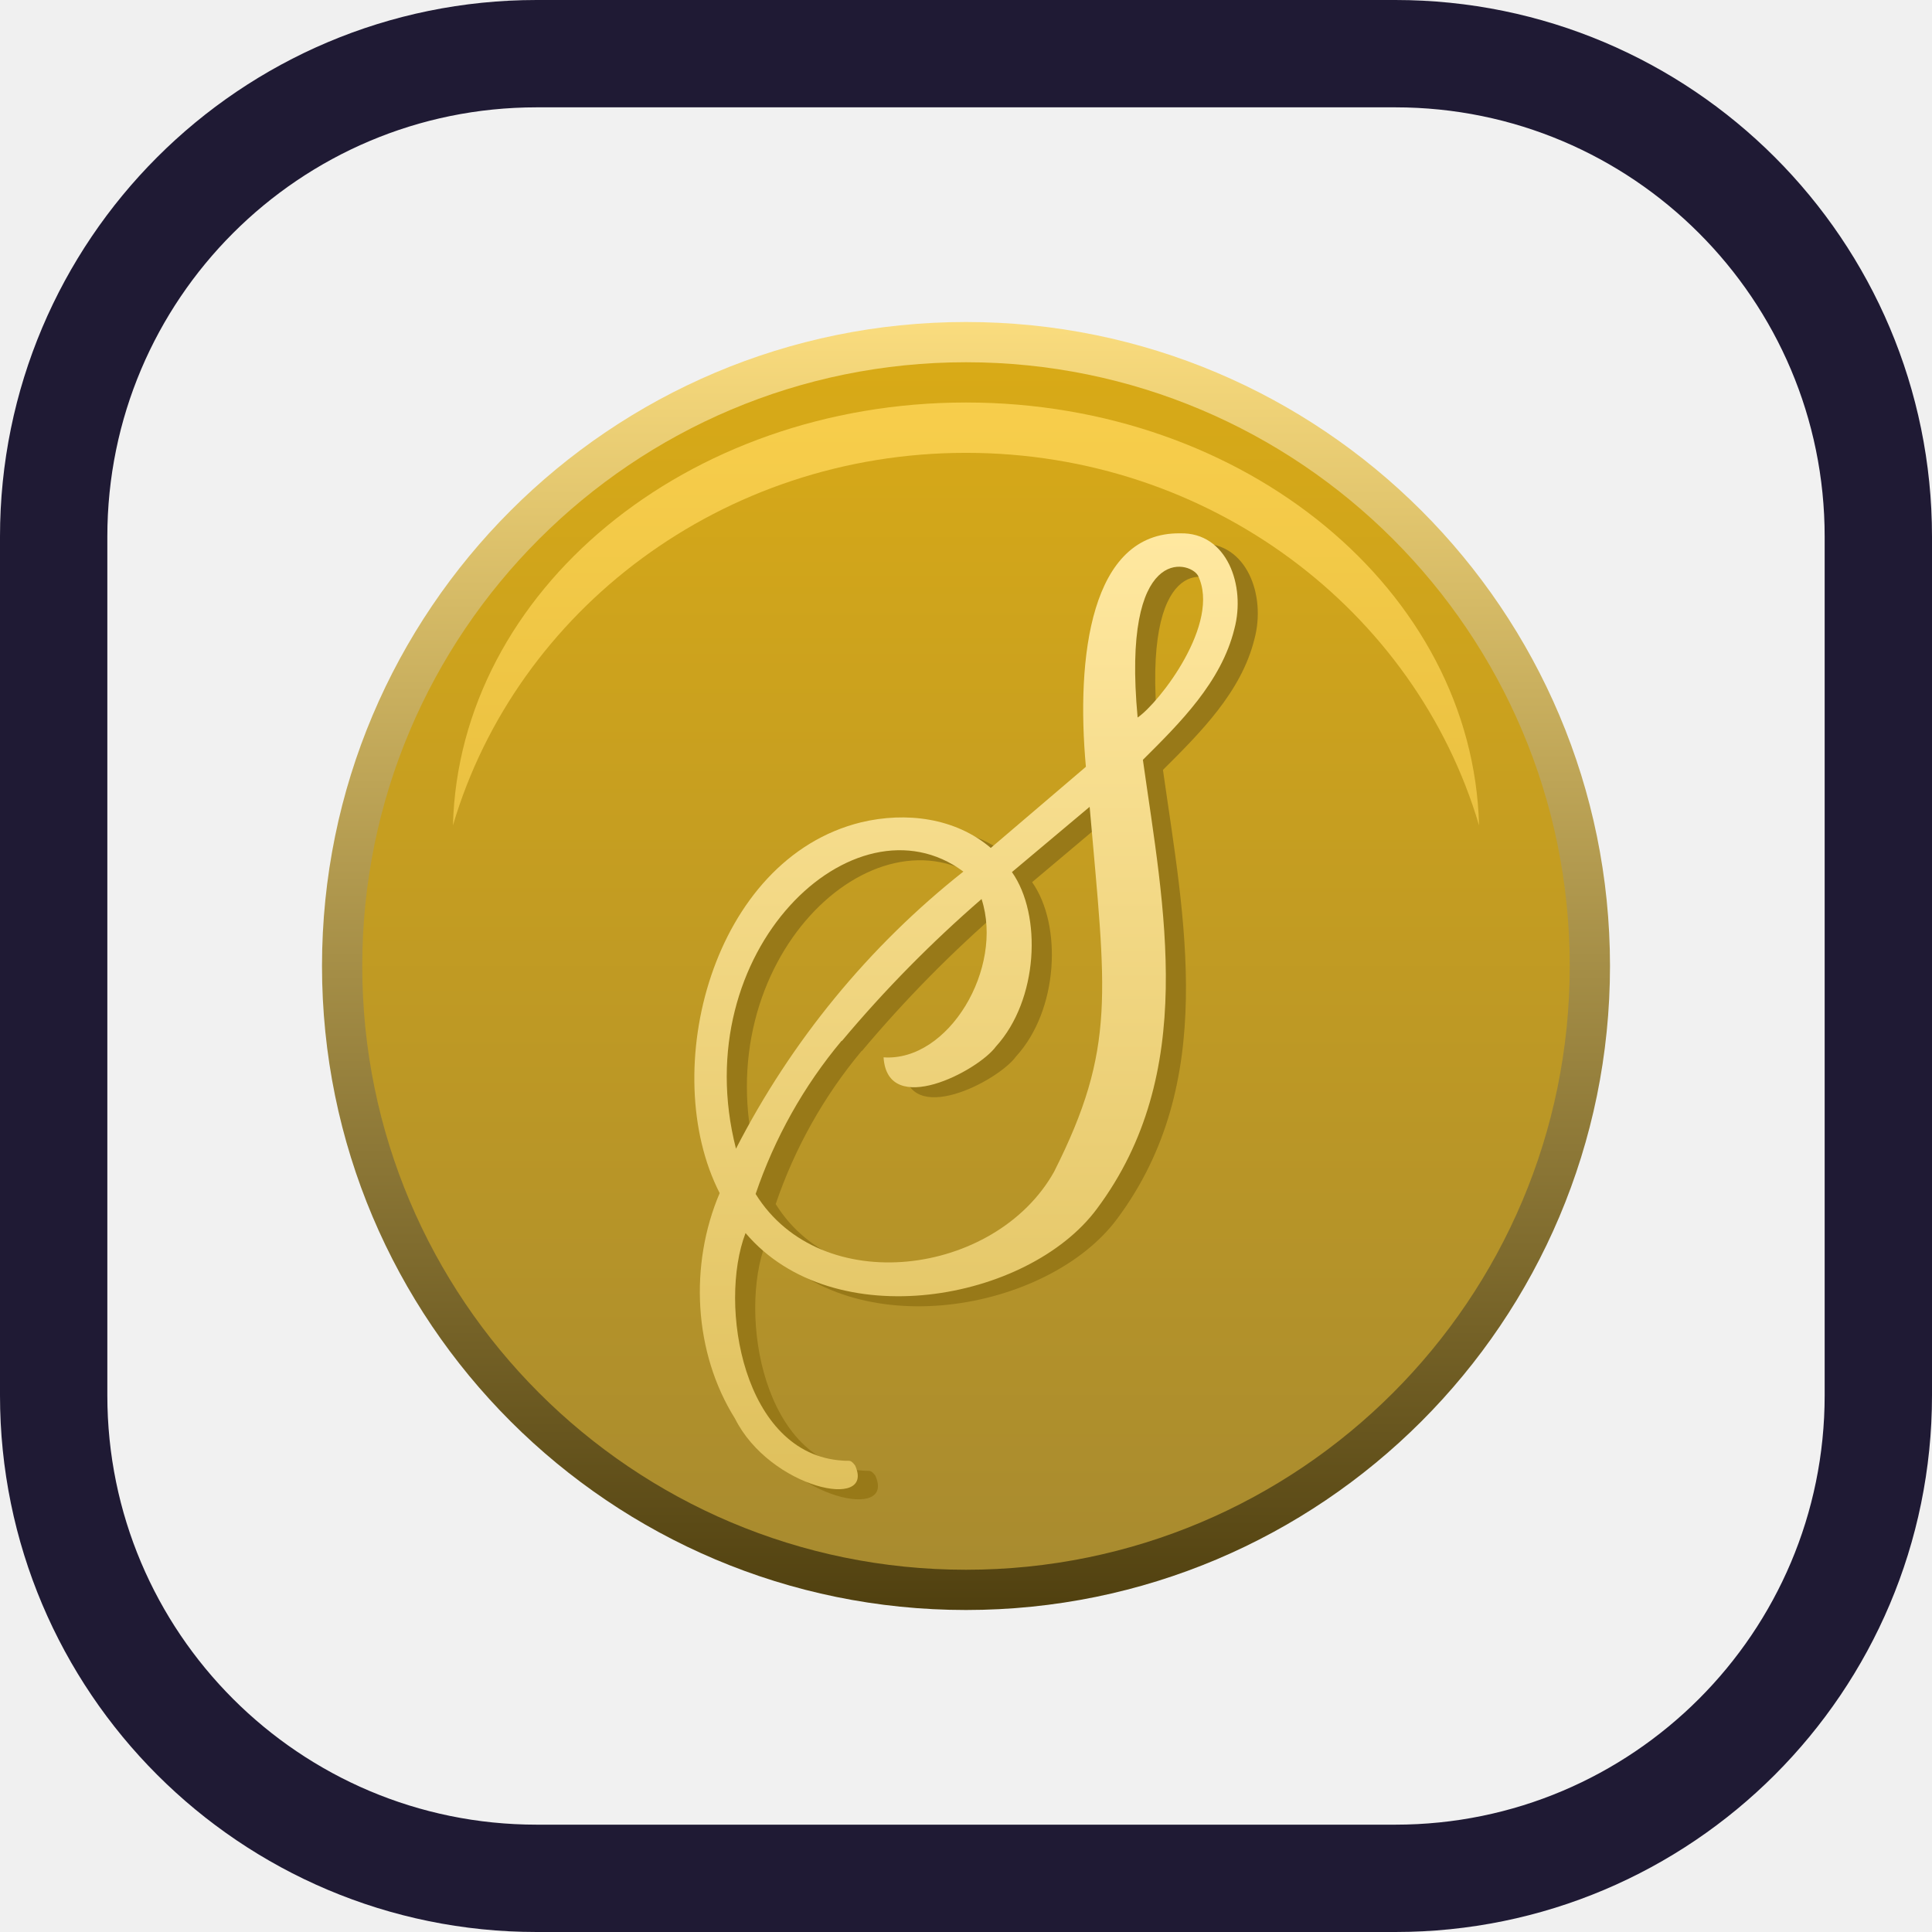
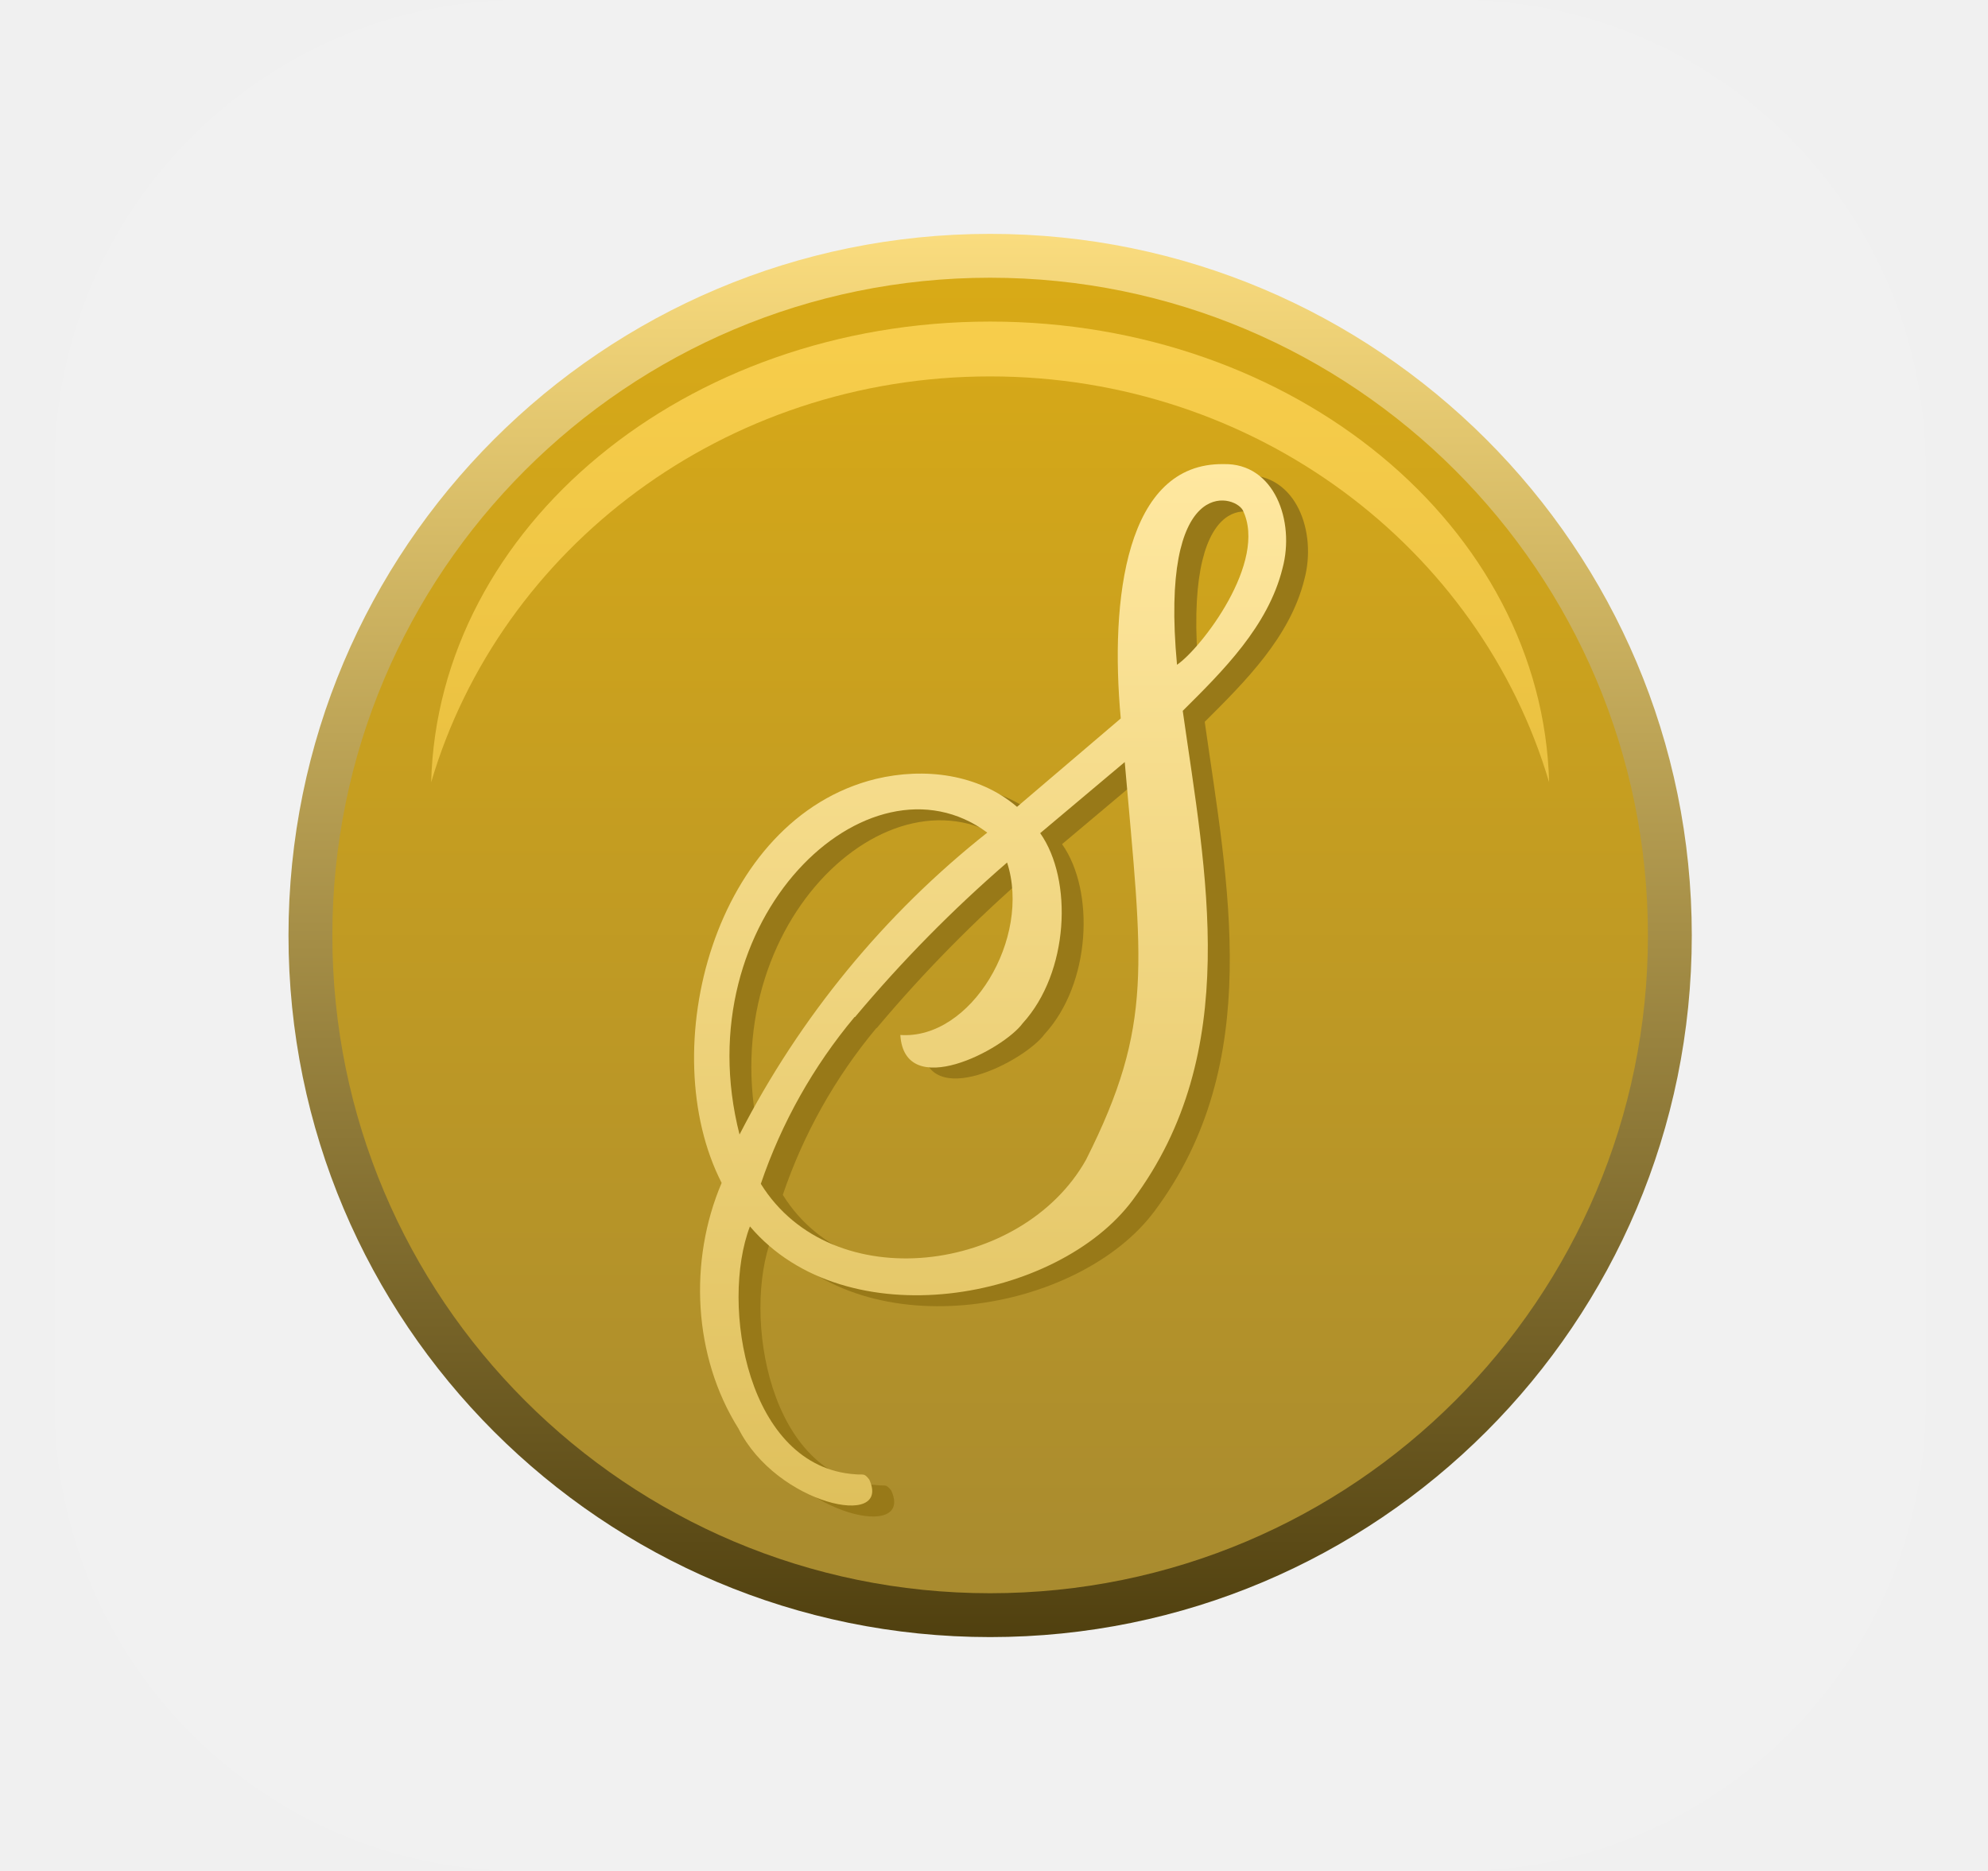
- <svg xmlns="http://www.w3.org/2000/svg" width="18" height="18" viewBox="0 0 18 18" fill="none">
+ <svg xmlns="http://www.w3.org/2000/svg" width="17" height="16" viewBox="0 0 17 16" fill="none">
  <g clip-path="url(#clip0_1768_6255)">
-     <rect x="1" y="1" width="16" height="16" rx="4" fill="white" fill-opacity="0.08" />
-     <path d="M9 15C12.314 15 15 12.314 15 9C15 5.686 12.314 3 9 3C5.686 3 3 5.686 3 9C3 12.314 5.686 15 9 15Z" fill="url(#paint0_linear_1768_6255)" />
-     <path d="M9 14.625C12.107 14.625 14.625 12.107 14.625 9C14.625 5.893 12.107 3.375 9 3.375C5.893 3.375 3.375 5.893 3.375 9C3.375 12.107 5.893 14.625 9 14.625Z" fill="url(#paint1_linear_1768_6255)" />
-     <path fill-rule="evenodd" clip-rule="evenodd" d="M13.78 7.69C13.188 5.686 11.272 4.219 9 4.219C6.728 4.219 4.812 5.686 4.22 7.69C4.277 5.506 6.395 3.75 9 3.75C11.605 3.75 13.723 5.506 13.78 7.69Z" fill="url(#paint2_linear_1768_6255)" />
-     <path d="M11.687 5.955C11.797 5.55 11.618 5.052 11.183 5.063C10.347 5.051 10.211 6.218 10.305 7.238L9.418 7.994C9.088 7.711 8.626 7.656 8.211 7.755C6.823 8.095 6.311 10.075 6.892 11.21C6.608 11.876 6.648 12.693 7.036 13.311C7.362 13.962 8.351 14.174 8.154 13.746C8.107 13.688 8.107 13.709 8.036 13.701C7.109 13.643 6.877 12.249 7.134 11.582C7.956 12.549 9.767 12.218 10.407 11.357C11.352 10.089 11.03 8.553 10.835 7.173C11.18 6.829 11.565 6.448 11.687 5.955ZM7.045 10.796C6.572 8.954 8.148 7.463 9.163 8.213H9.164C8.284 8.91 7.561 9.791 7.045 10.796ZM10.008 11.012C9.461 11.984 7.836 12.197 7.227 11.218C7.404 10.697 7.676 10.213 8.027 9.792L8.032 9.79C8.43 9.316 8.865 8.874 9.333 8.469C9.542 9.115 9.025 9.987 8.42 9.944C8.456 10.514 9.302 10.071 9.466 9.843C9.862 9.411 9.898 8.618 9.616 8.219L10.339 7.61C10.489 9.341 10.592 9.852 10.008 11.012ZM10.786 6.779C10.635 5.159 11.267 5.317 11.348 5.456C11.566 5.899 10.988 6.641 10.786 6.779Z" fill="#987918" />
-     <path d="M11.5 5.861C11.609 5.456 11.431 4.958 10.996 4.969C10.16 4.957 10.024 6.124 10.117 7.144L9.231 7.9C8.9 7.618 8.439 7.562 8.024 7.661C6.635 8.001 6.124 9.981 6.705 11.116C6.421 11.782 6.461 12.6 6.848 13.217C7.174 13.868 8.163 14.08 7.966 13.652C7.92 13.594 7.92 13.615 7.849 13.608C6.922 13.549 6.69 12.156 6.946 11.488C7.768 12.456 9.58 12.124 10.219 11.263C11.165 9.996 10.842 8.459 10.648 7.079C10.993 6.736 11.378 6.355 11.5 5.861ZM6.857 10.702C6.385 8.86 7.961 7.369 8.975 8.12H8.976C8.096 8.816 7.373 9.697 6.857 10.702ZM9.82 10.918C9.274 11.891 7.648 12.104 7.04 11.124C7.217 10.603 7.488 10.119 7.84 9.698L7.845 9.697C8.243 9.222 8.678 8.781 9.145 8.376C9.355 9.021 8.838 9.893 8.232 9.851C8.268 10.421 9.114 9.977 9.279 9.75C9.674 9.317 9.71 8.525 9.428 8.125L10.152 7.517C10.302 9.247 10.405 9.759 9.82 10.918ZM10.599 6.685C10.448 5.065 11.08 5.223 11.161 5.362C11.378 5.805 10.801 6.547 10.599 6.685Z" fill="url(#paint3_linear_1768_6255)" />
+     <rect x="0.467" width="16" height="16" rx="4" fill="white" fill-opacity="0.08" />
+     <path d="M8.467 14C11.78 14 14.467 11.314 14.467 8C14.467 4.686 11.78 2 8.467 2C5.153 2 2.467 4.686 2.467 8C2.467 11.314 5.153 14 8.467 14Z" fill="url(#paint0_linear_1768_6255)" />
+     <path d="M8.467 13.625C11.573 13.625 14.092 11.107 14.092 8C14.092 4.893 11.573 2.375 8.467 2.375C5.36 2.375 2.842 4.893 2.842 8C2.842 11.107 5.36 13.625 8.467 13.625Z" fill="url(#paint1_linear_1768_6255)" />
+     <path fill-rule="evenodd" clip-rule="evenodd" d="M13.247 6.69C12.655 4.686 10.739 3.219 8.467 3.219C6.194 3.219 4.278 4.686 3.687 6.69C3.744 4.506 5.862 2.75 8.467 2.75C11.071 2.75 13.189 4.506 13.247 6.69Z" fill="url(#paint2_linear_1768_6255)" />
+     <path d="M11.154 4.955C11.263 4.55 11.085 4.052 10.65 4.063C9.814 4.051 9.678 5.218 9.772 6.238L8.885 6.994C8.555 6.711 8.093 6.656 7.678 6.755C6.289 7.095 5.778 9.074 6.359 10.21C6.075 10.876 6.115 11.693 6.502 12.311C6.829 12.962 7.817 13.174 7.621 12.746C7.574 12.688 7.574 12.709 7.503 12.701C6.576 12.643 6.344 11.249 6.6 10.582C7.422 11.549 9.234 11.218 9.873 10.357C10.819 9.089 10.497 7.553 10.302 6.173C10.647 5.829 11.032 5.448 11.154 4.955ZM6.511 9.796C6.039 7.954 7.615 6.463 8.63 7.213H8.63C7.75 7.91 7.028 8.791 6.511 9.796ZM9.475 10.012C8.928 10.984 7.302 11.197 6.694 10.218C6.871 9.696 7.143 9.213 7.494 8.792L7.499 8.79C7.897 8.316 8.332 7.874 8.799 7.469C9.009 8.115 8.492 8.987 7.886 8.944C7.922 9.514 8.768 9.071 8.933 8.843C9.329 8.411 9.364 7.618 9.082 7.219L9.806 6.61C9.956 8.341 10.059 8.852 9.475 10.012ZM10.253 5.779C10.102 4.159 10.734 4.317 10.815 4.456C11.033 4.899 10.455 5.641 10.253 5.779Z" fill="#987918" />
+     <path d="M10.967 4.861C11.076 4.456 10.897 3.958 10.463 3.969C9.626 3.957 9.49 5.124 9.584 6.144L8.697 6.9C8.367 6.618 7.905 6.562 7.49 6.661C6.102 7.001 5.59 8.981 6.171 10.116C5.887 10.782 5.927 11.6 6.315 12.217C6.641 12.868 7.63 13.08 7.433 12.652C7.387 12.594 7.387 12.615 7.316 12.608C6.388 12.549 6.157 11.156 6.413 10.488C7.235 11.456 9.046 11.124 9.686 10.263C10.631 8.996 10.309 7.459 10.114 6.079C10.459 5.736 10.844 5.355 10.967 4.861ZM6.324 9.702C5.852 7.86 7.427 6.369 8.442 7.12H8.443C7.563 7.816 6.84 8.697 6.324 9.702ZM9.287 9.918C8.741 10.891 7.115 11.104 6.506 10.124C6.683 9.603 6.955 9.119 7.307 8.698L7.312 8.697C7.71 8.222 8.144 7.781 8.612 7.376C8.821 8.021 8.304 8.893 7.699 8.851C7.735 9.421 8.581 8.977 8.746 8.75C9.141 8.317 9.177 7.525 8.895 7.125L9.618 6.517C9.768 8.247 9.871 8.759 9.287 9.918ZM10.065 5.685C9.914 4.065 10.546 4.223 10.627 4.362C10.845 4.805 10.268 5.547 10.065 5.685Z" fill="url(#paint3_linear_1768_6255)" />
  </g>
-   <rect x="0.5" y="0.5" width="17" height="17" rx="4.5" stroke="#1F1A34" />
  <defs>
-     <linearGradient id="paint0_linear_1768_6255" x1="9" y1="3" x2="9" y2="15" gradientUnits="userSpaceOnUse">
+     <linearGradient id="paint0_linear_1768_6255" x1="8.467" y1="2" x2="8.467" y2="14" gradientUnits="userSpaceOnUse">
      <stop stop-color="#FADC7E" />
      <stop offset="1" stop-color="#50400F" />
    </linearGradient>
-     <linearGradient id="paint1_linear_1768_6255" x1="9" y1="3" x2="9" y2="15" gradientUnits="userSpaceOnUse">
+     <linearGradient id="paint1_linear_1768_6255" x1="8.467" y1="2" x2="8.467" y2="14" gradientUnits="userSpaceOnUse">
      <stop stop-color="#DAAB16" />
      <stop offset="1" stop-color="#A78A30" />
    </linearGradient>
-     <linearGradient id="paint2_linear_1768_6255" x1="9" y1="2.429" x2="9" y2="18.988" gradientUnits="userSpaceOnUse">
+     <linearGradient id="paint2_linear_1768_6255" x1="8.467" y1="1.429" x2="8.467" y2="17.988" gradientUnits="userSpaceOnUse">
      <stop stop-color="#FCD24F" />
      <stop offset="1" stop-color="#C39C22" />
    </linearGradient>
-     <linearGradient id="paint3_linear_1768_6255" x1="9" y1="4.969" x2="9" y2="13.875" gradientUnits="userSpaceOnUse">
+     <linearGradient id="paint3_linear_1768_6255" x1="8.467" y1="3.969" x2="8.467" y2="12.875" gradientUnits="userSpaceOnUse">
      <stop stop-color="#FFE8A0" />
      <stop offset="1" stop-color="#DFC05C" />
    </linearGradient>
    <clipPath id="clip0_1768_6255">
-       <rect x="1" y="1" width="16" height="16" rx="4" fill="white" />
+       <rect x="0.467" width="16" height="16" rx="4" fill="white" />
    </clipPath>
  </defs>
</svg>
